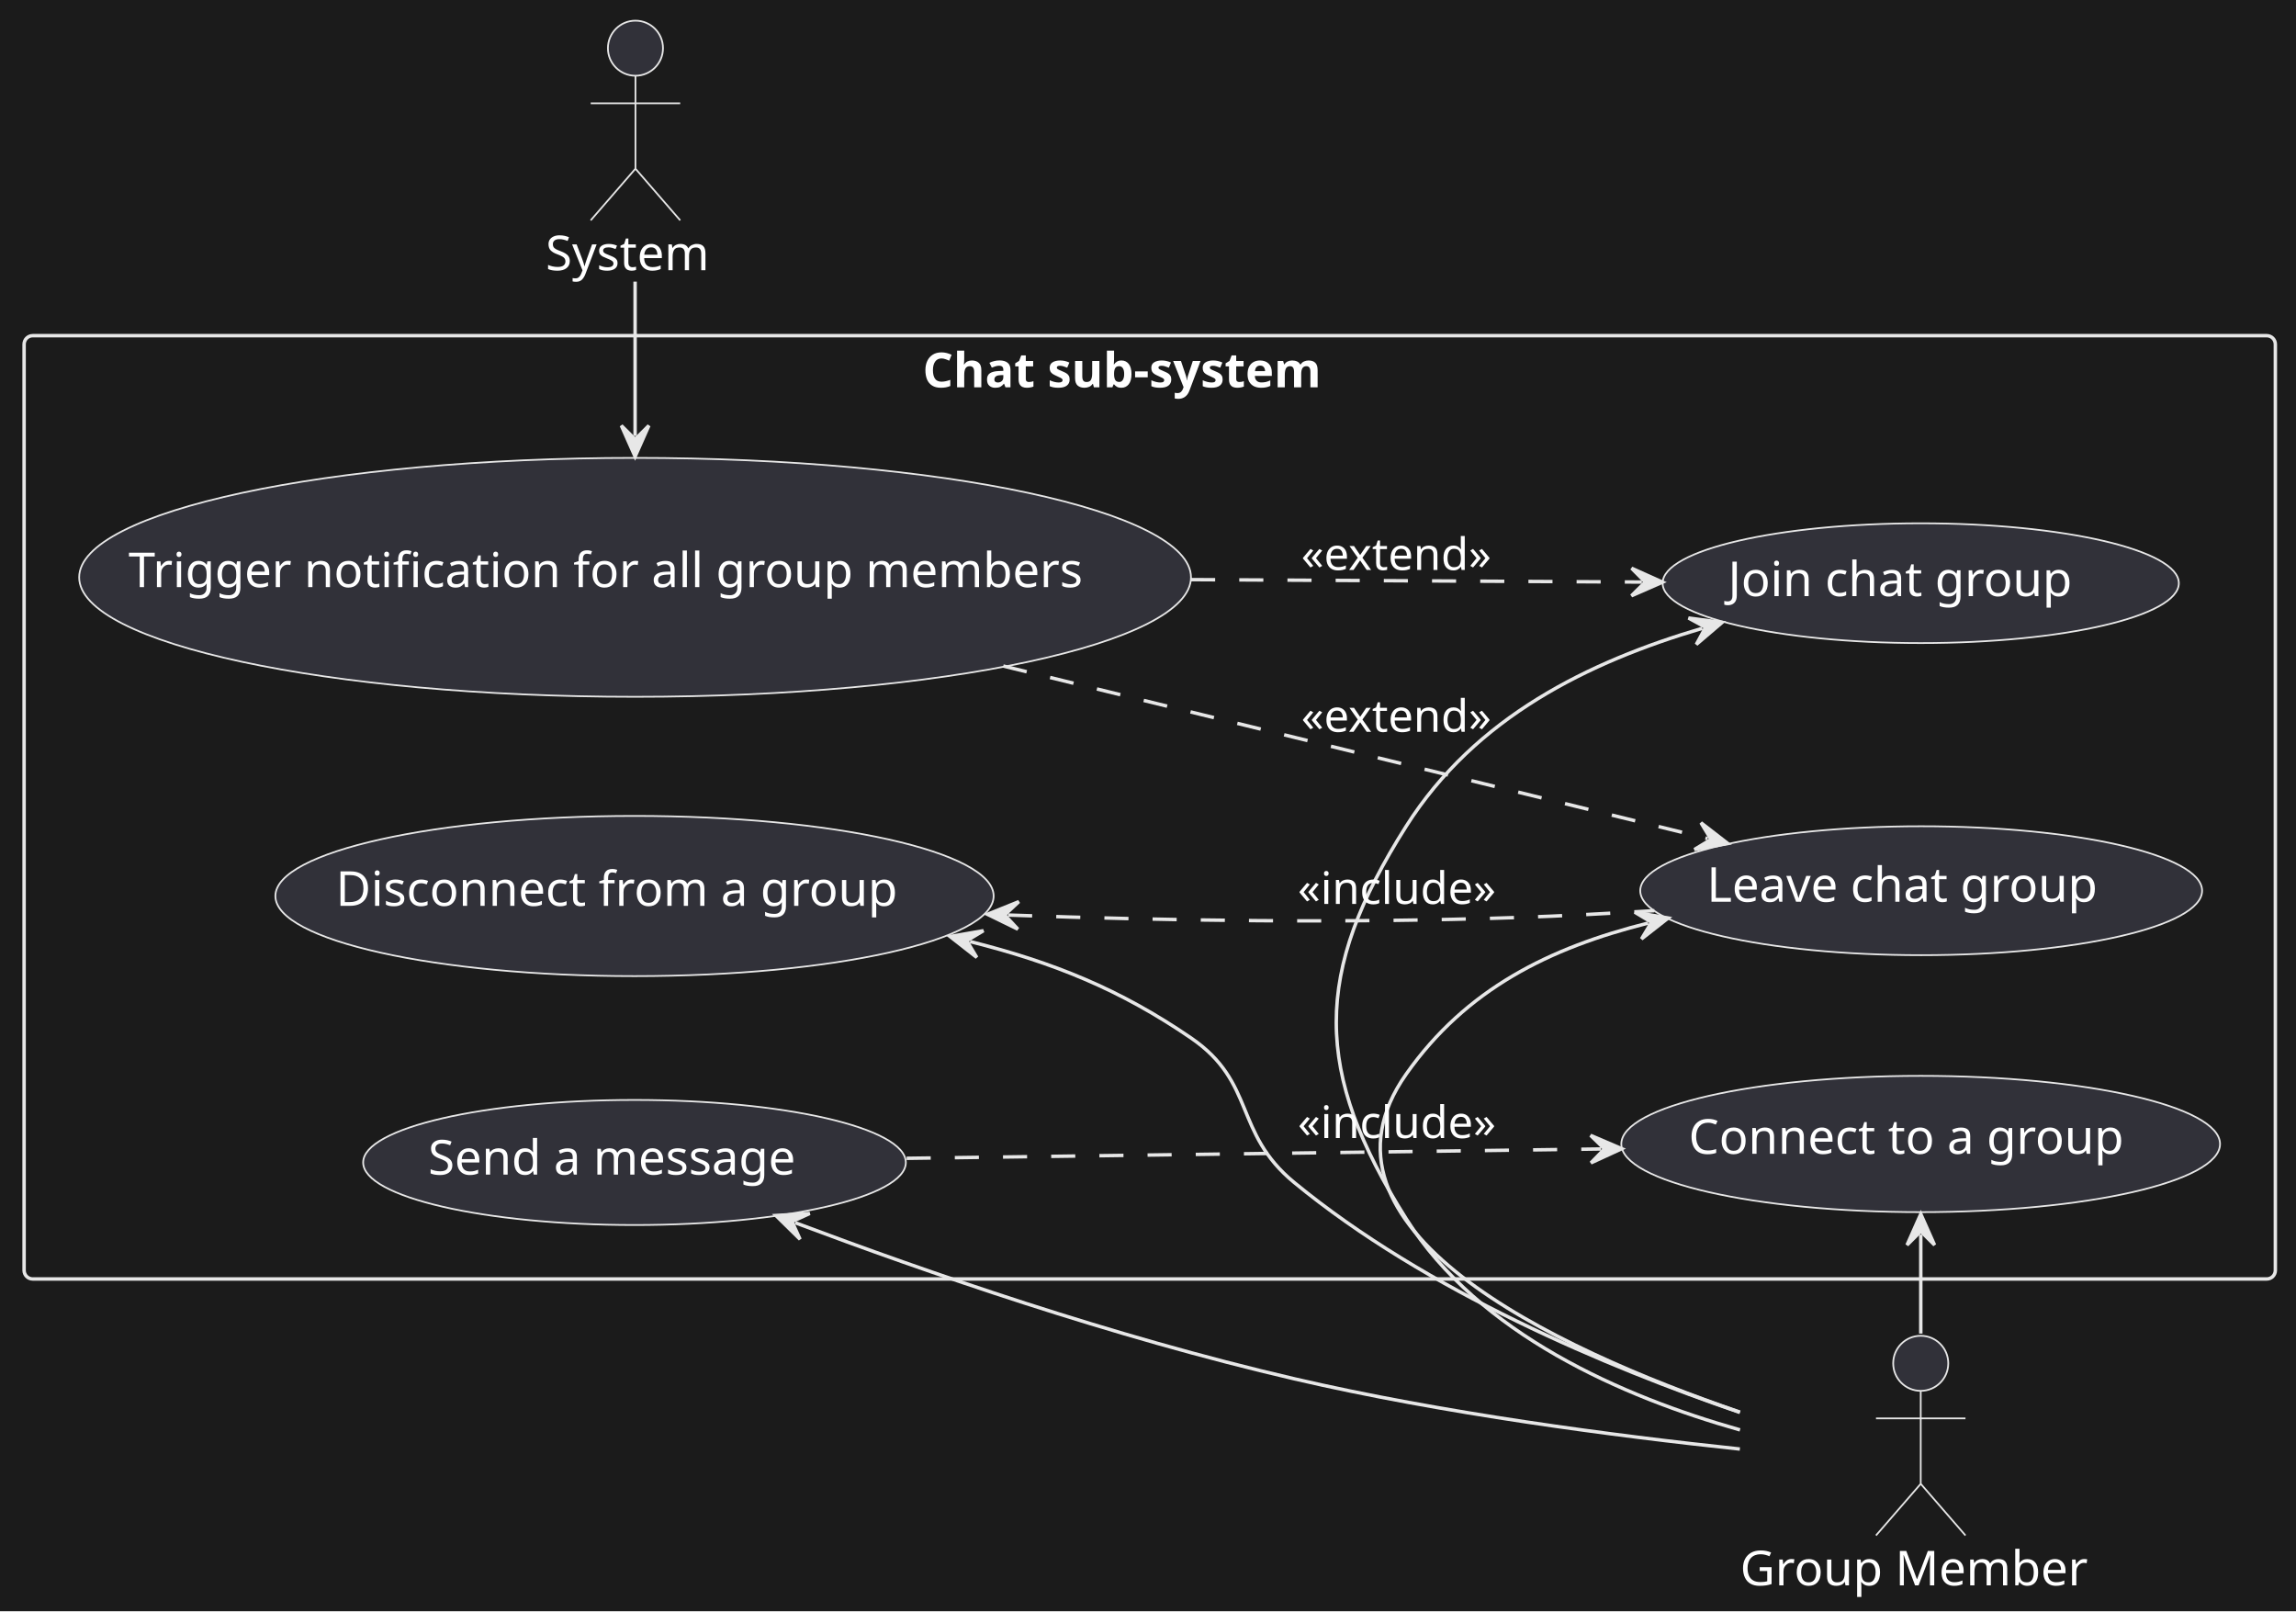
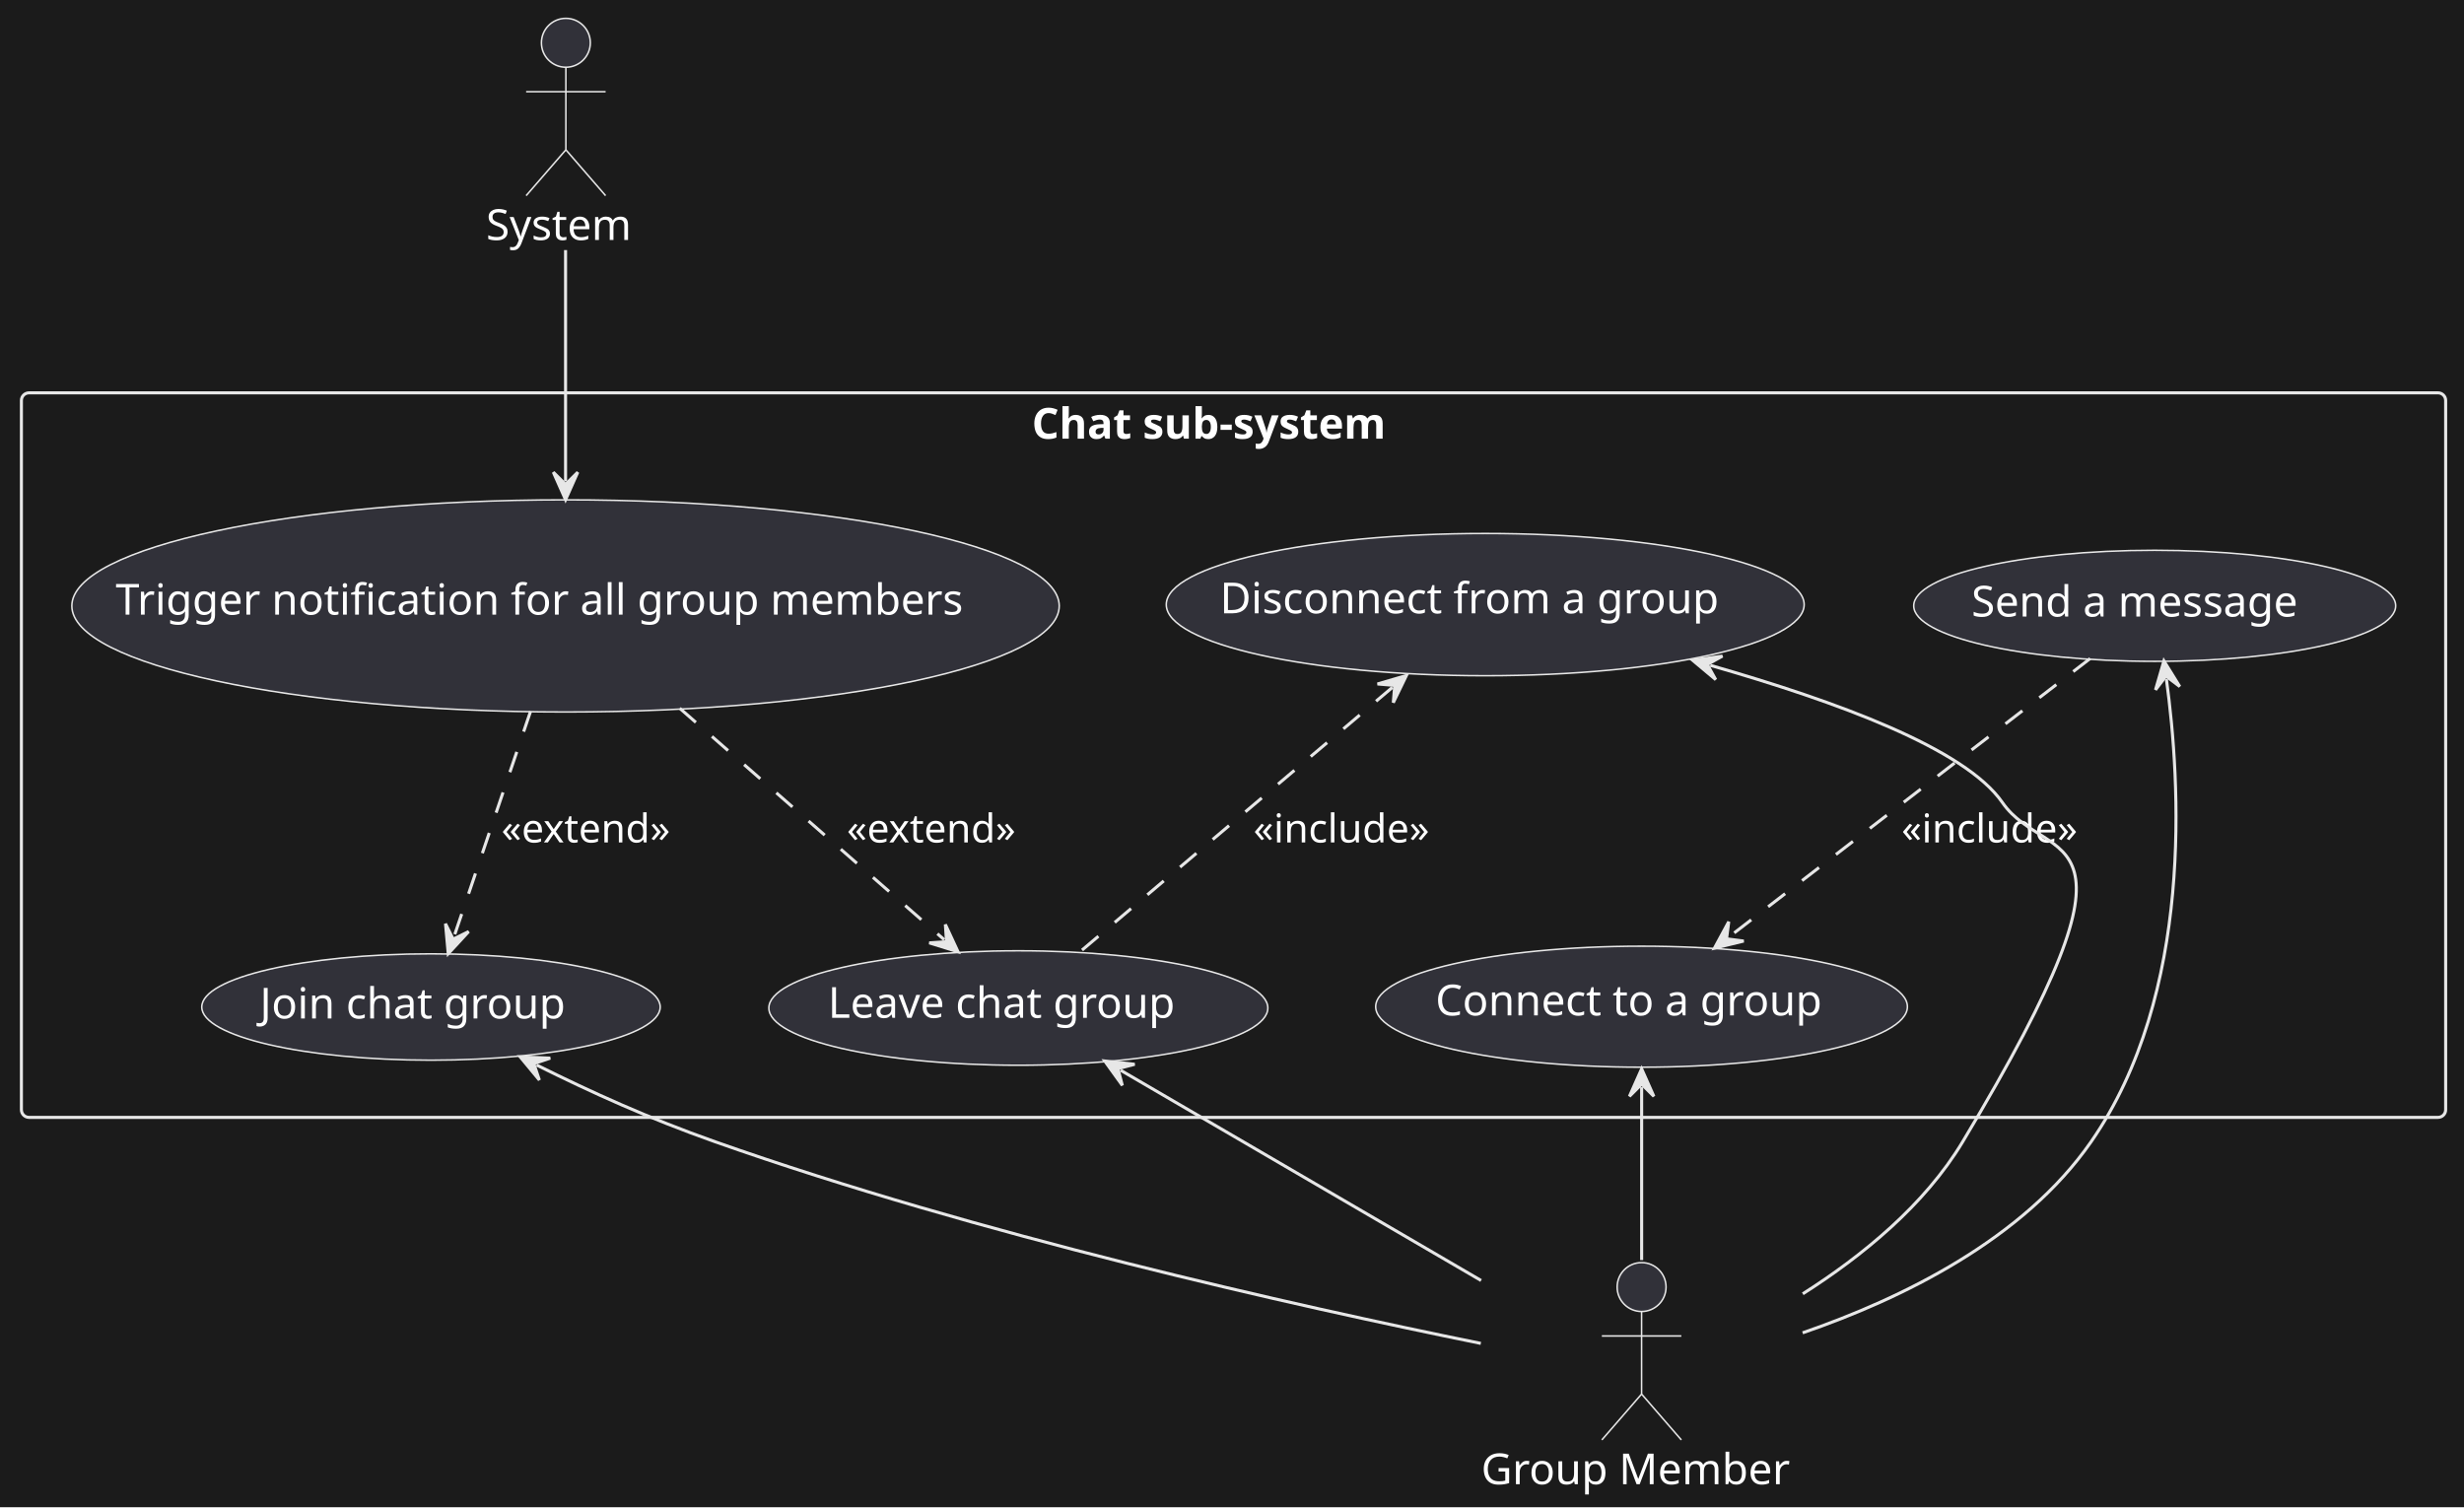
- <svg xmlns="http://www.w3.org/2000/svg" contentStyleType="text/css" data-diagram-type="DESCRIPTION" height="468px" preserveAspectRatio="none" style="width:667px;height:468px;background:#1B1B1B;" version="1.1" viewBox="0 0 667 468" width="667px" zoomAndPan="magnify">
+ <svg xmlns="http://www.w3.org/2000/svg" contentStyleType="text/css" data-diagram-type="DESCRIPTION" height="493px" preserveAspectRatio="none" style="width:806px;height:493px;background:#1B1B1B;" version="1.1" viewBox="0 0 806 493" width="806px" zoomAndPan="magnify">
  <defs />
  <g>
-     <rect fill="#1B1B1B" height="468" style="stroke:none;stroke-width:1;" width="667" x="0" y="0" />
-     <g class="cluster" data-entity="Chat sub-system" data-source-line="357" data-uid="ent0004" id="cluster_Chat sub-system">
-       <rect fill="none" height="274" rx="2.5" ry="2.5" style="stroke:#E7E7E7;stroke-width:1;" width="654" x="7" y="97.5" />
-       <text fill="#FFFFFF" font-family="sans-serif" font-size="14" font-weight="bold" lengthAdjust="spacing" textLength="131.954" x="268.023" y="112.495">Chat sub-system</text>
+     <rect fill="#1B1B1B" height="493" style="stroke:none;stroke-width:1;" width="806" x="0" y="0" />
+     <g class="cluster" data-entity="Chat sub-system" data-source-line="356" data-uid="ent0004" id="cluster_Chat sub-system">
+       <rect fill="none" height="237" rx="2.5" ry="2.5" style="stroke:#E7E7E7;stroke-width:1;" width="793" x="7" y="128.5" />
+       <text fill="#FFFFFF" font-family="sans-serif" font-size="14" font-weight="bold" lengthAdjust="spacing" textLength="131.954" x="337.523" y="143.495">Chat sub-system</text>
    </g>
-     <g class="entity" data-entity="UC1" data-source-line="358" data-uid="ent0005" id="entity_UC1">
-       <ellipse cx="557.981" cy="169.396" fill="#313139" rx="74.981" ry="17.396" style="stroke:#E7E7E7;stroke-width:0.5;" />
-       <text fill="#FFFFFF" font-family="sans-serif" font-size="14" lengthAdjust="spacing" textLength="105.964" x="501.999" y="173.144">Join chat group</text>
+     <g class="entity" data-entity="UC1" data-source-line="357" data-uid="ent0005" id="entity_UC1">
+       <ellipse cx="140.981" cy="329.396" fill="#313139" rx="74.981" ry="17.396" style="stroke:#E7E7E7;stroke-width:0.5;" />
+       <text fill="#FFFFFF" font-family="sans-serif" font-size="14" lengthAdjust="spacing" textLength="105.964" x="84.999" y="333.144">Join chat group</text>
    </g>
-     <g class="entity" data-entity="UC2" data-source-line="359" data-uid="ent0006" id="entity_UC2">
-       <ellipse cx="558.112" cy="258.723" fill="#313139" rx="81.612" ry="18.723" style="stroke:#E7E7E7;stroke-width:0.5;" />
-       <text fill="#FFFFFF" font-family="sans-serif" font-size="14" lengthAdjust="spacing" textLength="122.397" x="495.839" y="261.924">Leave chat group</text>
+     <g class="entity" data-entity="UC2" data-source-line="358" data-uid="ent0006" id="entity_UC2">
+       <ellipse cx="333.112" cy="329.723" fill="#313139" rx="81.612" ry="18.723" style="stroke:#E7E7E7;stroke-width:0.5;" />
+       <text fill="#FFFFFF" font-family="sans-serif" font-size="14" lengthAdjust="spacing" textLength="122.397" x="270.839" y="332.924">Leave chat group</text>
    </g>
-     <g class="entity" data-entity="UC3" data-source-line="360" data-uid="ent0007" id="entity_UC3">
-       <ellipse cx="184.326" cy="337.665" fill="#313139" rx="78.826" ry="18.165" style="stroke:#E7E7E7;stroke-width:0.5;" />
-       <text fill="#FFFFFF" font-family="sans-serif" font-size="14" lengthAdjust="spacing" textLength="115.657" x="124.377" y="341.176">Send a message</text>
+     <g class="entity" data-entity="UC3" data-source-line="359" data-uid="ent0007" id="entity_UC3">
+       <ellipse cx="704.826" cy="198.165" fill="#313139" rx="78.826" ry="18.165" style="stroke:#E7E7E7;stroke-width:0.5;" />
+       <text fill="#FFFFFF" font-family="sans-serif" font-size="14" lengthAdjust="spacing" textLength="115.657" x="644.877" y="201.676">Send a message</text>
    </g>
-     <g class="entity" data-entity="UC4" data-source-line="361" data-uid="ent0008" id="entity_UC4">
-       <ellipse cx="557.966" cy="332.293" fill="#313139" rx="86.966" ry="19.793" style="stroke:#E7E7E7;stroke-width:0.5;" />
-       <text fill="#FFFFFF" font-family="sans-serif" font-size="14" lengthAdjust="spacing" textLength="134.839" x="490.547" y="335.14">Connect to a group</text>
+     <g class="entity" data-entity="UC4" data-source-line="360" data-uid="ent0008" id="entity_UC4">
+       <ellipse cx="536.966" cy="329.293" fill="#313139" rx="86.966" ry="19.793" style="stroke:#E7E7E7;stroke-width:0.5;" />
+       <text fill="#FFFFFF" font-family="sans-serif" font-size="14" lengthAdjust="spacing" textLength="134.839" x="469.547" y="332.14">Connect to a group</text>
    </g>
-     <g class="entity" data-entity="UC5" data-source-line="362" data-uid="ent0009" id="entity_UC5">
-       <ellipse cx="184.33" cy="260.266" fill="#313139" rx="104.33" ry="23.266" style="stroke:#E7E7E7;stroke-width:0.5;" />
-       <text fill="#FFFFFF" font-family="sans-serif" font-size="14" lengthAdjust="spacing" textLength="173.558" x="97.552" y="263.113">Disconnect from a group</text>
+     <g class="entity" data-entity="UC5" data-source-line="361" data-uid="ent0009" id="entity_UC5">
+       <ellipse cx="485.83" cy="197.766" fill="#313139" rx="104.33" ry="23.266" style="stroke:#E7E7E7;stroke-width:0.5;" />
+       <text fill="#FFFFFF" font-family="sans-serif" font-size="14" lengthAdjust="spacing" textLength="173.558" x="399.051" y="200.613">Disconnect from a group</text>
    </g>
-     <g class="entity" data-entity="UC6" data-source-line="364" data-uid="ent0010" id="entity_UC6">
-       <ellipse cx="184.494" cy="167.699" fill="#313139" rx="161.494" ry="34.699" style="stroke:#E7E7E7;stroke-width:0.5;" />
-       <text fill="#FFFFFF" font-family="sans-serif" font-size="14" lengthAdjust="spacing" textLength="294.335" x="37.326" y="170.545">Trigger notification for all group members</text>
+     <g class="entity" data-entity="UC6" data-source-line="363" data-uid="ent0010" id="entity_UC6">
+       <ellipse cx="184.994" cy="198.199" fill="#313139" rx="161.494" ry="34.699" style="stroke:#E7E7E7;stroke-width:0.5;" />
+       <text fill="#FFFFFF" font-family="sans-serif" font-size="14" lengthAdjust="spacing" textLength="294.335" x="37.826" y="201.045">Trigger notification for all group members</text>
    </g>
-     <g class="entity" data-entity="User" data-source-line="354" data-uid="ent0002" id="entity_User">
-       <ellipse cx="557.983" cy="396" fill="#313139" rx="8" ry="8" style="stroke:#E7E7E7;stroke-width:0.5;" />
-       <path d="M557.983,404 L557.983,431 M544.983,412 L570.983,412 M557.983,431 L544.983,446 M557.983,431 L570.983,446" fill="none" style="stroke:#E7E7E7;stroke-width:0.5;" />
-       <text fill="#FFFFFF" font-family="sans-serif" font-size="14" lengthAdjust="spacing" textLength="104.966" x="505.5" y="460.495">Group Member</text>
+     <g class="entity" data-entity="User" data-source-line="353" data-uid="ent0002" id="entity_User">
+       <ellipse cx="536.983" cy="421" fill="#313139" rx="8" ry="8" style="stroke:#E7E7E7;stroke-width:0.5;" />
+       <path d="M536.983,429 L536.983,456 M523.983,437 L549.983,437 M536.983,456 L523.983,471 M536.983,456 L549.983,471" fill="none" style="stroke:#E7E7E7;stroke-width:0.5;" />
+       <text fill="#FFFFFF" font-family="sans-serif" font-size="14" lengthAdjust="spacing" textLength="104.966" x="484.5" y="485.495">Group Member</text>
    </g>
-     <g class="entity" data-entity="System" data-source-line="355" data-uid="ent0003" id="entity_System">
-       <ellipse cx="184.603" cy="14" fill="#313139" rx="8" ry="8" style="stroke:#E7E7E7;stroke-width:0.5;" />
-       <path d="M184.603,22 L184.603,49 M171.603,30 L197.603,30 M184.603,49 L171.603,64 M184.603,49 L197.603,64" fill="none" style="stroke:#E7E7E7;stroke-width:0.5;" />
-       <text fill="#FFFFFF" font-family="sans-serif" font-size="14" lengthAdjust="spacing" textLength="52.206" x="158.5" y="78.495">System</text>
+     <g class="entity" data-entity="System" data-source-line="354" data-uid="ent0003" id="entity_System">
+       <ellipse cx="185.103" cy="14" fill="#313139" rx="8" ry="8" style="stroke:#E7E7E7;stroke-width:0.5;" />
+       <path d="M185.103,22 L185.103,49 M172.103,30 L198.103,30 M185.103,49 L172.103,64 M185.103,49 L198.103,64" fill="none" style="stroke:#E7E7E7;stroke-width:0.5;" />
+       <text fill="#FFFFFF" font-family="sans-serif" font-size="14" lengthAdjust="spacing" textLength="52.206" x="159" y="78.495">System</text>
    </g>
-     <g class="link" data-entity-1="User" data-entity-2="UC1" data-source-line="368" data-uid="lnk11" id="link_User_UC1">
-       <path d="M505.48,415.34 C471.46,405.74 429.67,387.59 408.5,354 C381.49,311.14 381.37,282.79 408.5,240 C428.63,208.25 461.556,192.24 494.526,182.5" fill="none" id="User-to-UC1" style="stroke:#E7E7E7;stroke-width:1;" />
-       <polygon fill="#E7E7E7" points="500.28,180.8,490.515,179.514,495.485,182.217,492.782,187.186,500.28,180.8" style="stroke:#E7E7E7;stroke-width:1;" />
+     <g class="link" data-entity-1="UC1" data-entity-2="User" data-source-line="367" data-uid="lnk12" id="link_UC1_User">
+       <path d="M175.524,348.369 C193.564,357.329 212.03,365.74 234,373.5 C319.79,403.79 423.25,427.02 484.39,439.43" fill="none" id="UC1-backto-User" style="stroke:#E7E7E7;stroke-width:1;" />
+       <polygon fill="#E7E7E7" points="170.15,345.7,176.431,353.286,174.628,347.924,179.99,346.121,170.15,345.7" style="stroke:#E7E7E7;stroke-width:1;" />
    </g>
-     <g class="link" data-entity-1="UC6" data-entity-2="UC1" data-source-line="369" data-uid="lnk12" id="link_UC6_UC1">
-       <path d="M346.01,168.36 C393.7,168.62 437.65,168.858 476.97,169.068" fill="none" id="UC6-to-UC1" style="stroke:#E7E7E7;stroke-width:1;stroke-dasharray:7.0,7.0;" />
-       <polygon fill="#E7E7E7" points="482.97,169.1,473.991,165.052,477.97,169.073,473.949,173.052,482.97,169.1" style="stroke:#E7E7E7;stroke-width:1;" />
-       <text fill="#FFFFFF" font-family="sans-serif" font-size="13" lengthAdjust="spacing" textLength="61.185" x="378" y="165.567">«extend»</text>
+     <g class="link" data-entity-1="UC6" data-entity-2="UC1" data-source-line="368" data-uid="lnk13" id="link_UC6_UC1">
+       <path d="M173.55,232.69 C164.9,258.17 155.311,286.379 148.551,306.269" fill="none" id="UC6-to-UC1" style="stroke:#E7E7E7;stroke-width:1;stroke-dasharray:7.0,7.0;" />
+       <polygon fill="#E7E7E7" points="146.62,311.95,153.303,304.716,148.229,307.216,145.729,302.142,146.62,311.95" style="stroke:#E7E7E7;stroke-width:1;" />
+       <text fill="#FFFFFF" font-family="sans-serif" font-size="13" lengthAdjust="spacing" textLength="61.185" x="164" y="275.567">«extend»</text>
    </g>
-     <g class="link" data-entity-1="UC2" data-entity-2="User" data-source-line="371" data-uid="lnk14" id="link_UC2_User">
-       <path d="M478.801,268.121 C450.201,275.301 425.96,287.21 408.5,312 C377.07,356.63 450.77,391.45 505.48,410.19" fill="none" id="UC2-backto-User" style="stroke:#E7E7E7;stroke-width:1;" />
-       <polygon fill="#E7E7E7" points="484.62,266.66,474.917,264.972,479.771,267.877,476.865,272.731,484.62,266.66" style="stroke:#E7E7E7;stroke-width:1;" />
+     <g class="link" data-entity-1="UC2" data-entity-2="User" data-source-line="370" data-uid="lnk15" id="link_UC2_User">
+       <path d="M366.552,350.074 C398.292,368.594 445.24,395.98 484.48,418.86" fill="none" id="UC2-backto-User" style="stroke:#E7E7E7;stroke-width:1;" />
+       <polygon fill="#E7E7E7" points="361.37,347.05,367.128,355.041,365.689,349.57,371.159,348.131,361.37,347.05" style="stroke:#E7E7E7;stroke-width:1;" />
    </g>
-     <g class="link" data-entity-1="UC6" data-entity-2="UC2" data-source-line="372" data-uid="lnk15" id="link_UC6_UC2">
-       <path d="M291.46,193.46 C360.09,210.27 440.832,230.042 496.102,243.582" fill="none" id="UC6-to-UC2" style="stroke:#E7E7E7;stroke-width:1;stroke-dasharray:7.0,7.0;" />
-       <polygon fill="#E7E7E7" points="501.93,245.01,494.14,238.983,497.074,243.82,492.237,246.754,501.93,245.01" style="stroke:#E7E7E7;stroke-width:1;" />
-       <text fill="#FFFFFF" font-family="sans-serif" font-size="13" lengthAdjust="spacing" textLength="61.185" x="378" y="212.567">«extend»</text>
+     <g class="link" data-entity-1="UC6" data-entity-2="UC2" data-source-line="371" data-uid="lnk16" id="link_UC6_UC2">
+       <path d="M222.35,231.68 C251.29,257 285.724,287.14 308.864,307.38" fill="none" id="UC6-to-UC2" style="stroke:#E7E7E7;stroke-width:1;stroke-dasharray:7.0,7.0;" />
+       <polygon fill="#E7E7E7" points="313.38,311.33,309.239,302.394,309.616,308.038,303.972,308.416,313.38,311.33" style="stroke:#E7E7E7;stroke-width:1;" />
+       <text fill="#FFFFFF" font-family="sans-serif" font-size="13" lengthAdjust="spacing" textLength="61.185" x="277" y="275.567">«extend»</text>
    </g>
-     <g class="link" data-entity-1="UC3" data-entity-2="User" data-source-line="374" data-uid="lnk17" id="link_UC3_User">
-       <path d="M231.018,355.167 C269.148,369.467 322.9,388.16 376,400.5 C419.1,410.52 468.98,417.04 505.44,420.9" fill="none" id="UC3-backto-User" style="stroke:#E7E7E7;stroke-width:1;" />
-       <polygon fill="#E7E7E7" points="225.4,353.06,232.422,359.966,230.082,354.816,235.232,352.475,225.4,353.06" style="stroke:#E7E7E7;stroke-width:1;" />
+     <g class="link" data-entity-1="UC3" data-entity-2="User" data-source-line="373" data-uid="lnk18" id="link_UC3_User">
+       <path d="M708.65,222.135 C713.22,255.675 717.75,324.87 684,373.5 C661.89,405.36 622.22,424.76 589.66,435.97" fill="none" id="UC3-backto-User" style="stroke:#E7E7E7;stroke-width:1;" />
+       <polygon fill="#E7E7E7" points="707.84,216.19,705.092,225.648,708.515,221.144,713.018,224.568,707.84,216.19" style="stroke:#E7E7E7;stroke-width:1;" />
    </g>
-     <g class="link" data-entity-1="UC3" data-entity-2="UC4" data-source-line="375" data-uid="lnk18" id="link_UC3_UC4">
-       <path d="M263.38,336.45 C324.12,335.63 402.421,334.58 465.12,333.74" fill="none" id="UC3-to-UC4" style="stroke:#E7E7E7;stroke-width:1;stroke-dasharray:7.0,7.0;" />
-       <polygon fill="#E7E7E7" points="471.12,333.66,462.067,329.781,466.12,333.727,462.174,337.78,471.12,333.66" style="stroke:#E7E7E7;stroke-width:1;" />
-       <text fill="#FFFFFF" font-family="sans-serif" font-size="13" lengthAdjust="spacing" textLength="63.007" x="377" y="330.567">«include»</text>
+     <g class="link" data-entity-1="UC3" data-entity-2="UC4" data-source-line="374" data-uid="lnk19" id="link_UC3_UC4">
+       <path d="M683.72,215.4 C652.29,239.63 598.381,281.176 565.561,306.486" fill="none" id="UC3-to-UC4" style="stroke:#E7E7E7;stroke-width:1;stroke-dasharray:7.0,7.0;" />
+       <polygon fill="#E7E7E7" points="560.81,310.15,570.38,307.821,564.769,307.097,565.494,301.486,560.81,310.15" style="stroke:#E7E7E7;stroke-width:1;" />
+       <text fill="#FFFFFF" font-family="sans-serif" font-size="13" lengthAdjust="spacing" textLength="63.007" x="622" y="275.567">«include»</text>
    </g>
-     <g class="link" data-entity-1="UC4" data-entity-2="User" data-source-line="377" data-uid="lnk20" id="link_UC4_User">
-       <path d="M558,358.64 C558,370.21 558,375.78 558,387.36" fill="none" id="UC4-backto-User" style="stroke:#E7E7E7;stroke-width:1;" />
-       <polygon fill="#E7E7E7" points="558,352.64,554,361.64,558,357.64,562,361.64,558,352.64" style="stroke:#E7E7E7;stroke-width:1;" />
+     <g class="link" data-entity-1="UC4" data-entity-2="User" data-source-line="376" data-uid="lnk21" id="link_UC4_User">
+       <path d="M537,355.62 C537,372.44 537,391.41 537,412.17" fill="none" id="UC4-backto-User" style="stroke:#E7E7E7;stroke-width:1;" />
+       <polygon fill="#E7E7E7" points="537,349.62,533,358.62,537,354.62,541,358.62,537,349.62" style="stroke:#E7E7E7;stroke-width:1;" />
    </g>
-     <g class="link" data-entity-1="UC5" data-entity-2="User" data-source-line="379" data-uid="lnk22" id="link_UC5_User">
-       <path d="M281.82,273.49 C306.02,279.56 325.35,287.37 346,301.5 C364.93,314.46 358.28,328.93 376,343.5 C414.38,375.04 466.85,397.05 505.42,410.26" fill="none" id="UC5-backto-User" style="stroke:#E7E7E7;stroke-width:1;" />
-       <polygon fill="#E7E7E7" points="276,272.03,283.756,278.099,280.85,273.247,285.703,270.34,276,272.03" style="stroke:#E7E7E7;stroke-width:1;" />
+     <g class="link" data-entity-1="UC5" data-entity-2="User" data-source-line="378" data-uid="lnk23" id="link_UC5_User">
+       <path d="M559.447,217.625 C601.007,229.555 642.78,244.85 655,262.5 C669.97,284.11 707.17,264.99 642,373.5 C629.6,394.14 609.23,410.81 589.71,423.21" fill="none" id="UC5-backto-User" style="stroke:#E7E7E7;stroke-width:1;" />
+       <polygon fill="#E7E7E7" points="553.68,215.97,561.227,222.298,558.486,217.35,563.434,214.608,553.68,215.97" style="stroke:#E7E7E7;stroke-width:1;" />
    </g>
-     <g class="link" data-entity-1="UC5" data-entity-2="UC2" data-source-line="380" data-uid="lnk23" id="link_UC5_UC2">
-       <path d="M292.846,265.791 C339.756,267.441 390.23,268.25 441,266.5 C453.81,266.06 467.4,265.34 480.6,264.52" fill="none" id="UC5-backto-UC2" style="stroke:#E7E7E7;stroke-width:1;stroke-dasharray:7.0,7.0;" />
-       <polygon fill="#E7E7E7" points="286.85,265.58,295.704,269.894,291.847,265.756,295.985,261.899,286.85,265.58" style="stroke:#E7E7E7;stroke-width:1;" />
-       <text fill="#FFFFFF" font-family="sans-serif" font-size="13" lengthAdjust="spacing" textLength="63.007" x="377" y="262.567">«include»</text>
+     <g class="link" data-entity-1="UC5" data-entity-2="UC2" data-source-line="379" data-uid="lnk24" id="link_UC5_UC2">
+       <path d="M455.469,224.845 C425.279,250.385 380.69,288.14 353.21,311.4" fill="none" id="UC5-backto-UC2" style="stroke:#E7E7E7;stroke-width:1;stroke-dasharray:7.0,7.0;" />
+       <polygon fill="#E7E7E7" points="460.05,220.97,450.596,223.729,456.233,224.199,455.762,229.837,460.05,220.97" style="stroke:#E7E7E7;stroke-width:1;" />
+       <text fill="#FFFFFF" font-family="sans-serif" font-size="13" lengthAdjust="spacing" textLength="63.007" x="410" y="275.567">«include»</text>
    </g>
-     <g class="link" data-entity-1="System" data-entity-2="UC6" data-source-line="383" data-uid="lnk24" id="link_System_UC6">
-       <path d="M184.5,81.8 C184.5,98.74 184.5,109.68 184.5,126.62" fill="none" id="System-to-UC6" style="stroke:#E7E7E7;stroke-width:1;" />
-       <polygon fill="#E7E7E7" points="184.5,132.62,188.5,123.62,184.5,127.62,180.5,123.62,184.5,132.62" style="stroke:#E7E7E7;stroke-width:1;" />
+     <g class="link" data-entity-1="System" data-entity-2="UC6" data-source-line="382" data-uid="lnk25" id="link_System_UC6">
+       <path d="M185,81.81 C185,106.76 185,133.32 185,157.46" fill="none" id="System-to-UC6" style="stroke:#E7E7E7;stroke-width:1;" />
+       <polygon fill="#E7E7E7" points="185,163.46,189,154.46,185,158.46,181,154.46,185,163.46" style="stroke:#E7E7E7;stroke-width:1;" />
    </g>
  </g>
</svg>
